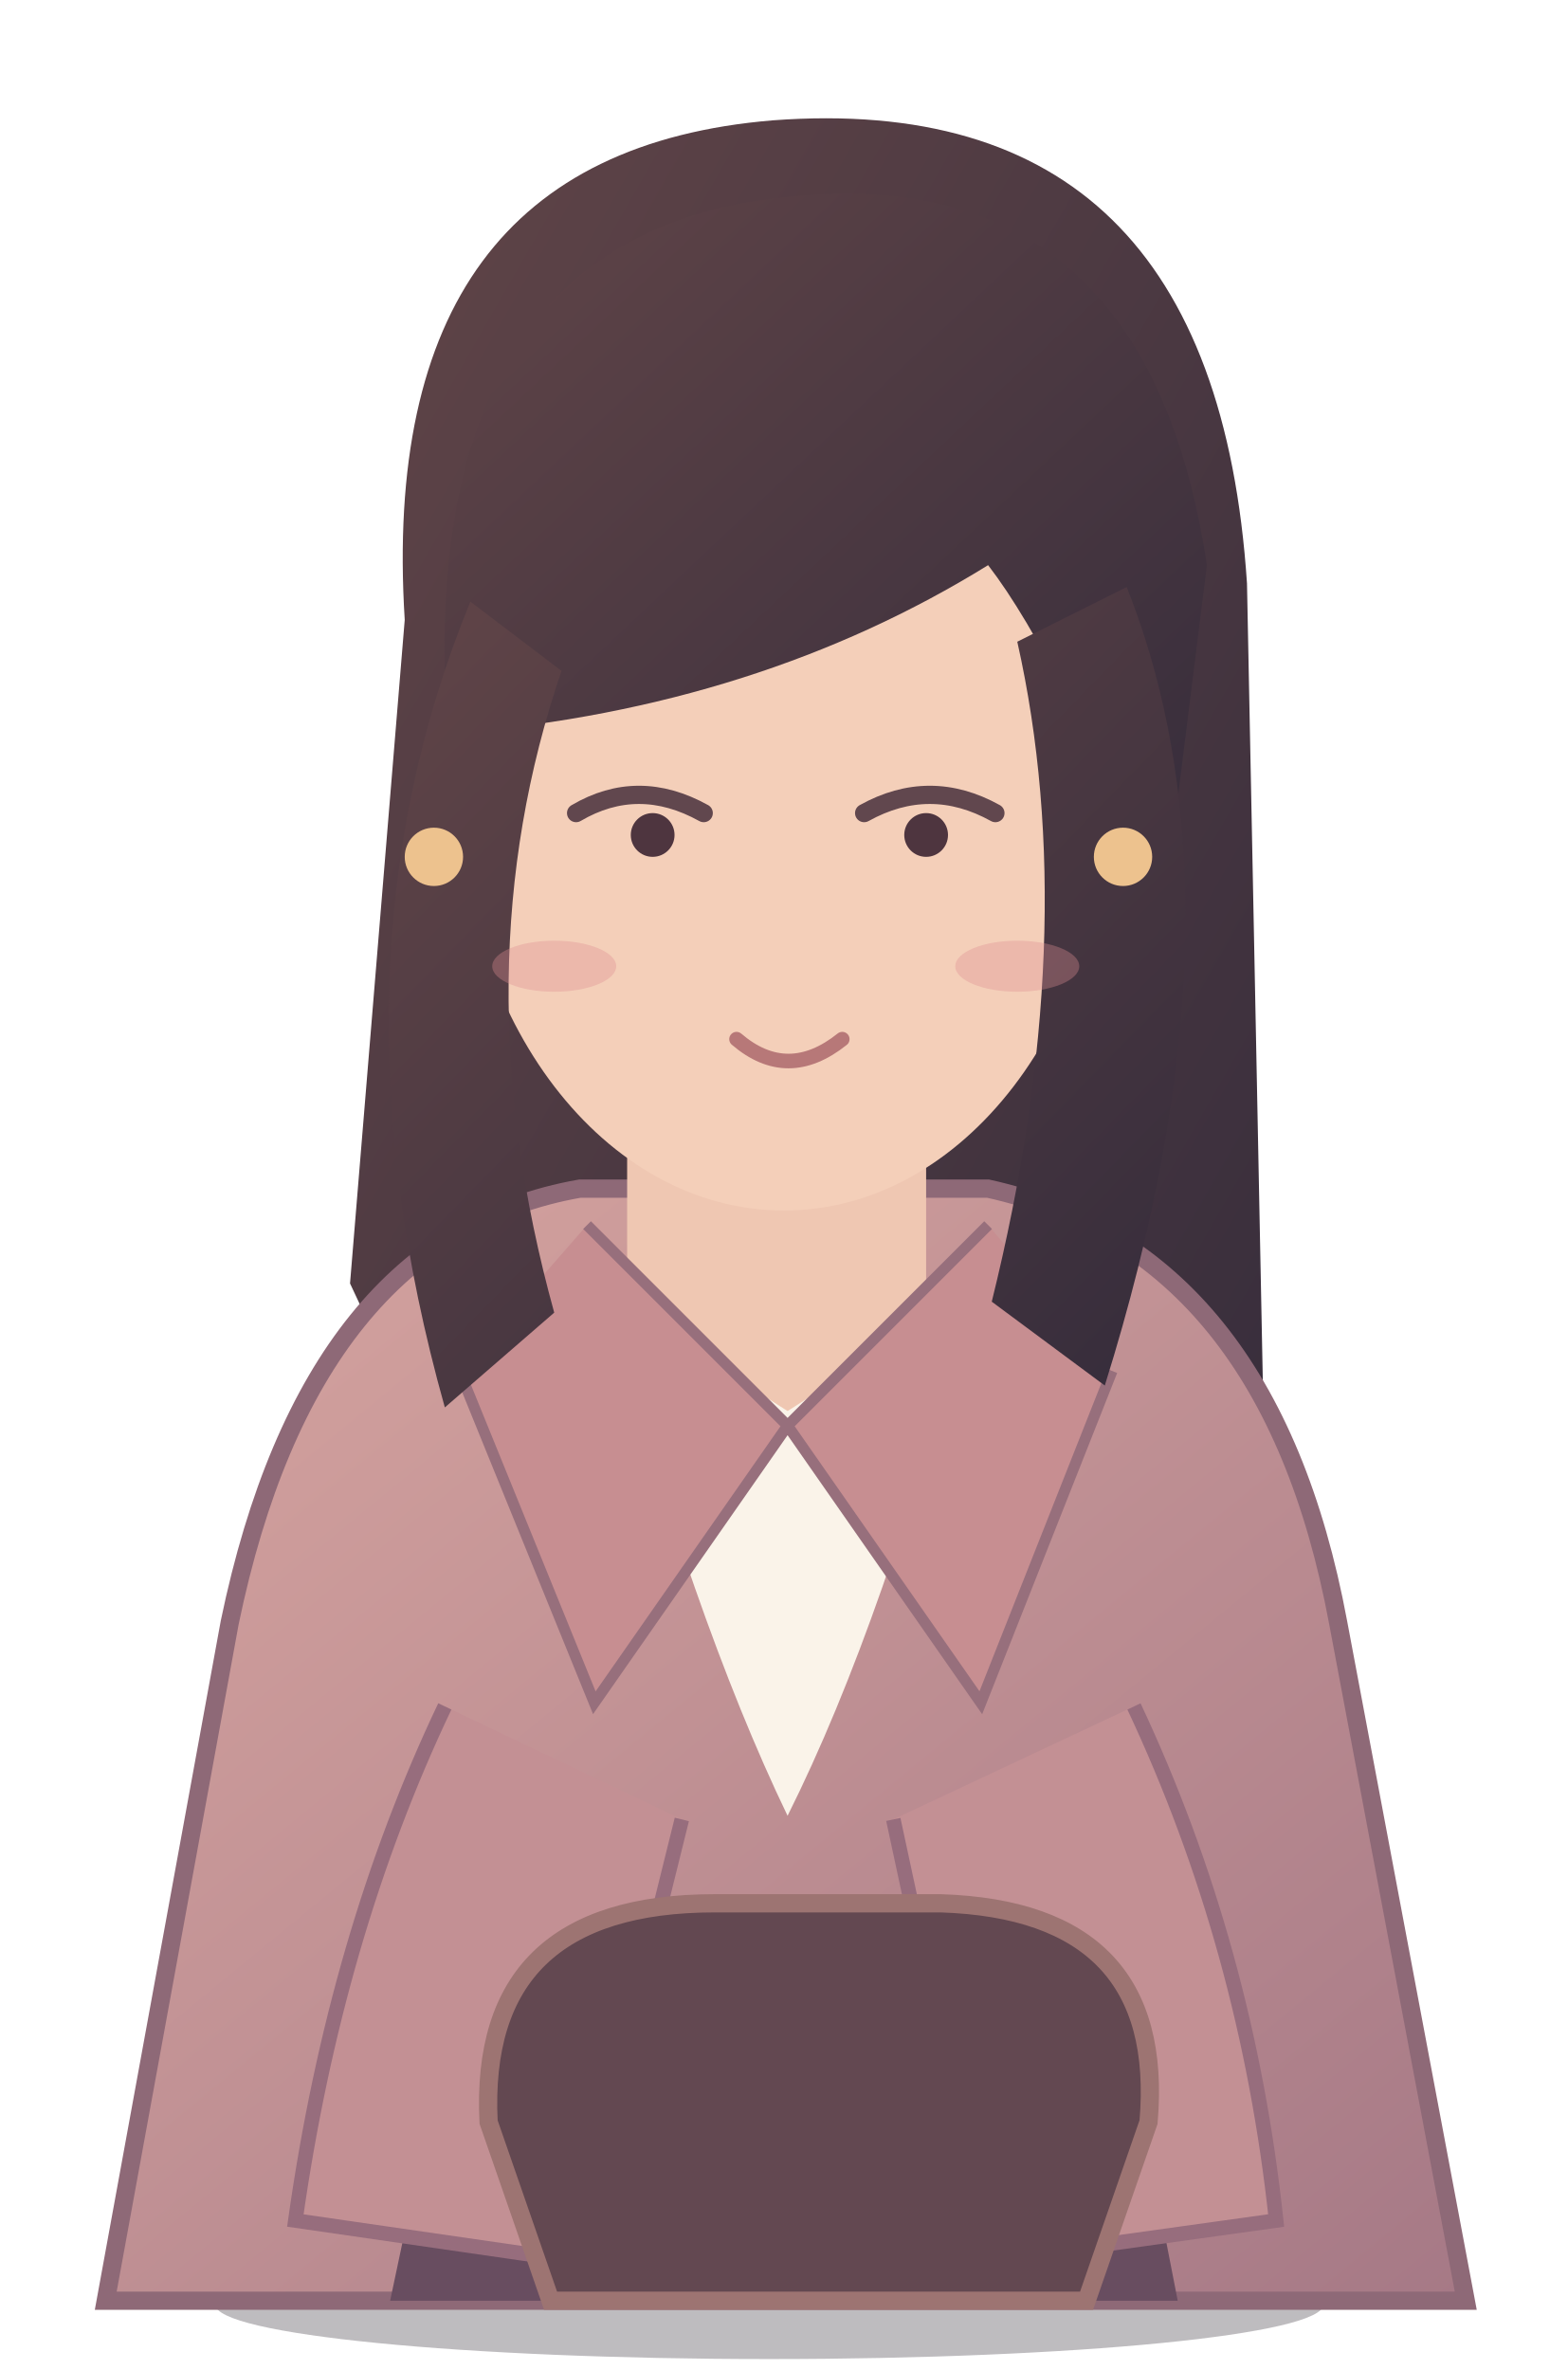
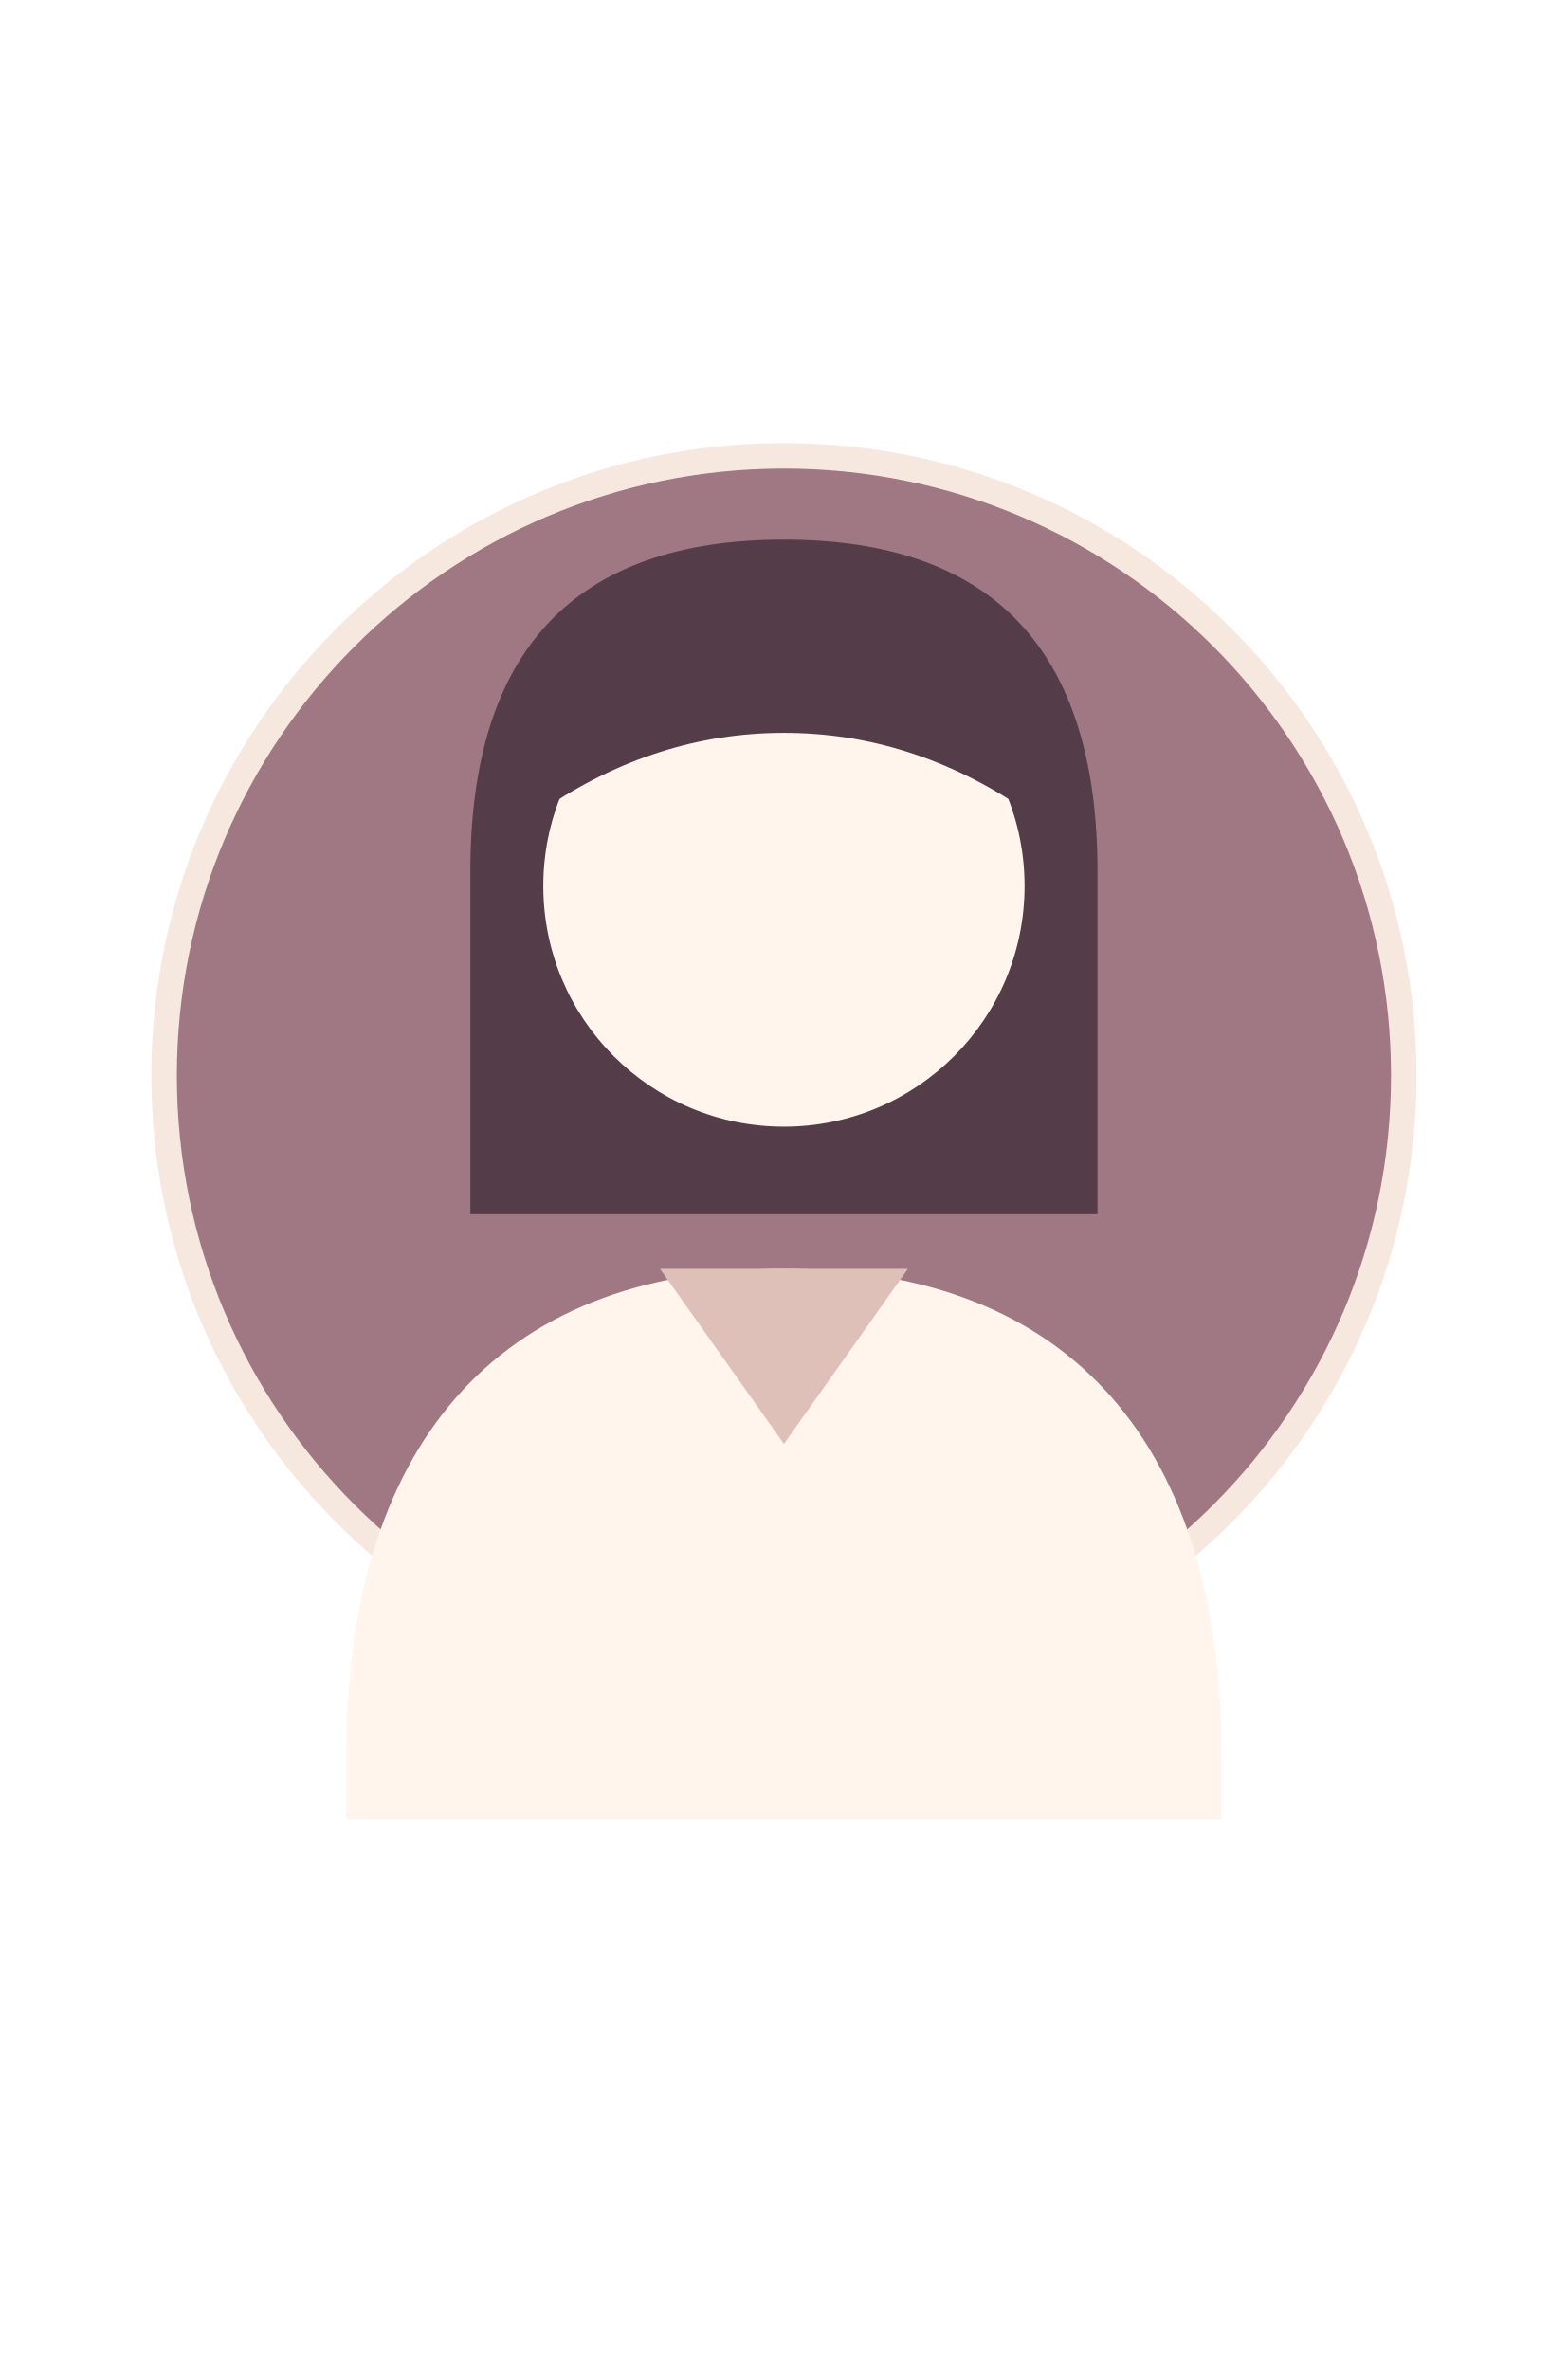
- <svg xmlns="http://www.w3.org/2000/svg" viewBox="0 0 430 650">
-   <defs>
-     <linearGradient id="hair" x2="1" y2="1">
-       <stop stop-color="#614548" />
-       <stop offset="1" stop-color="#352c3b" />
-     </linearGradient>
-     <linearGradient id="jacket" x2="1" y2="1">
-       <stop stop-color="#d7a5a0" />
-       <stop offset="1" stop-color="#a67986" />
-     </linearGradient>
-   </defs>
-   <ellipse cx="211" cy="632" rx="152" ry="15" fill="#261e28" opacity=".3" />
-   <path d="M111 170q-8-128 101-137 121-9 130 127l5 252-61 55-152-34-38-81Z" fill="url(#hair)" />
-   <path d="M159 326q-74 13-96 119L29 631h373l-35-186q-19-102-96-119Z" fill="url(#jacket)" stroke="#8e6977" stroke-width="5" />
-   <path d="M172 315h82v78q-40 44-82 0Z" fill="#efc7b2" />
-   <path d="M166 355q24 89 50 143 27-54 50-143l-50 32Z" fill="#faf3e9" />
-   <path d="M161 336 216 391l-53 76-37-91M271 336l-55 55 53 76 36-91" fill="#c78e91" stroke="#976f7c" stroke-width="3" />
-   <path d="M133 508q82 30 166 0l24 123H107Z" fill="#684d60" />
-   <path d="M122 468q-30 63-41 141l76 11 30-121m124-31q31 66 39 141l-79 11-26-121" fill="#c39094" stroke="#976d7d" stroke-width="4" />
-   <path d="M134 582q-3-60 62-60h62q62 2 57 60l-17 49H151Z" fill="#634851" stroke="#9d7472" stroke-width="5" />
-   <ellipse cx="215" cy="216" rx="89" ry="116" fill="#f4cfb9" />
-   <path d="M124 215q-15-140 78-159 111-20 129 99l-12 96q-28-70-48-96-63 39-145 46Z" fill="url(#hair)" />
-   <path d="M129 165q-41 100-7 221l30-26q-26-94 2-176M309 161q35 88-6 219l-31-23q25-101 7-181" fill="url(#hair)" />
-   <path d="M158 223q17-10 35 0m44 0q18-10 36 0" fill="none" stroke="#61474e" stroke-width="5" stroke-linecap="round" />
-   <circle cx="179" cy="229" r="6" fill="#4e353f" />
-   <circle cx="254" cy="229" r="6" fill="#4e353f" />
-   <path d="M202 285q14 12 29 0" fill="none" stroke="#b77878" stroke-width="4" stroke-linecap="round" />
-   <ellipse cx="152" cy="265" rx="17" ry="7" fill="#dd8b91" opacity=".35" />
-   <ellipse cx="279" cy="265" rx="17" ry="7" fill="#dd8b91" opacity=".35" />
-   <circle cx="119" cy="235" r="8" fill="#edc28e" />
-   <circle cx="308" cy="235" r="8" fill="#edc28e" />
+ <svg xmlns="http://www.w3.org/2000/svg" viewBox="0 0 430 650" role="img" aria-label="여성 상대 임시 픽토그램">
+   <circle cx="215" cy="295" r="170" fill="#936774" fill-opacity=".88" stroke="#f7e8df" stroke-width="7" />
+   <path d="M129 239q0-91 86-91t86 91v94H129Z" fill="#543c49" />
+   <circle cx="215" cy="243" r="66" fill="#fff5ed" />
+   <path d="M149 222q4-65 66-65t66 65q-31-21-66-21t-66 21Z" fill="#543c49" />
+   <path d="M215 348c-80 0-120 50-120 133v18h240v-18c0-83-40-133-120-133Z" fill="#fff5ed" />
+   <path d="M181 348l34 48 34-48" fill="#dfc0b9" />
</svg>
